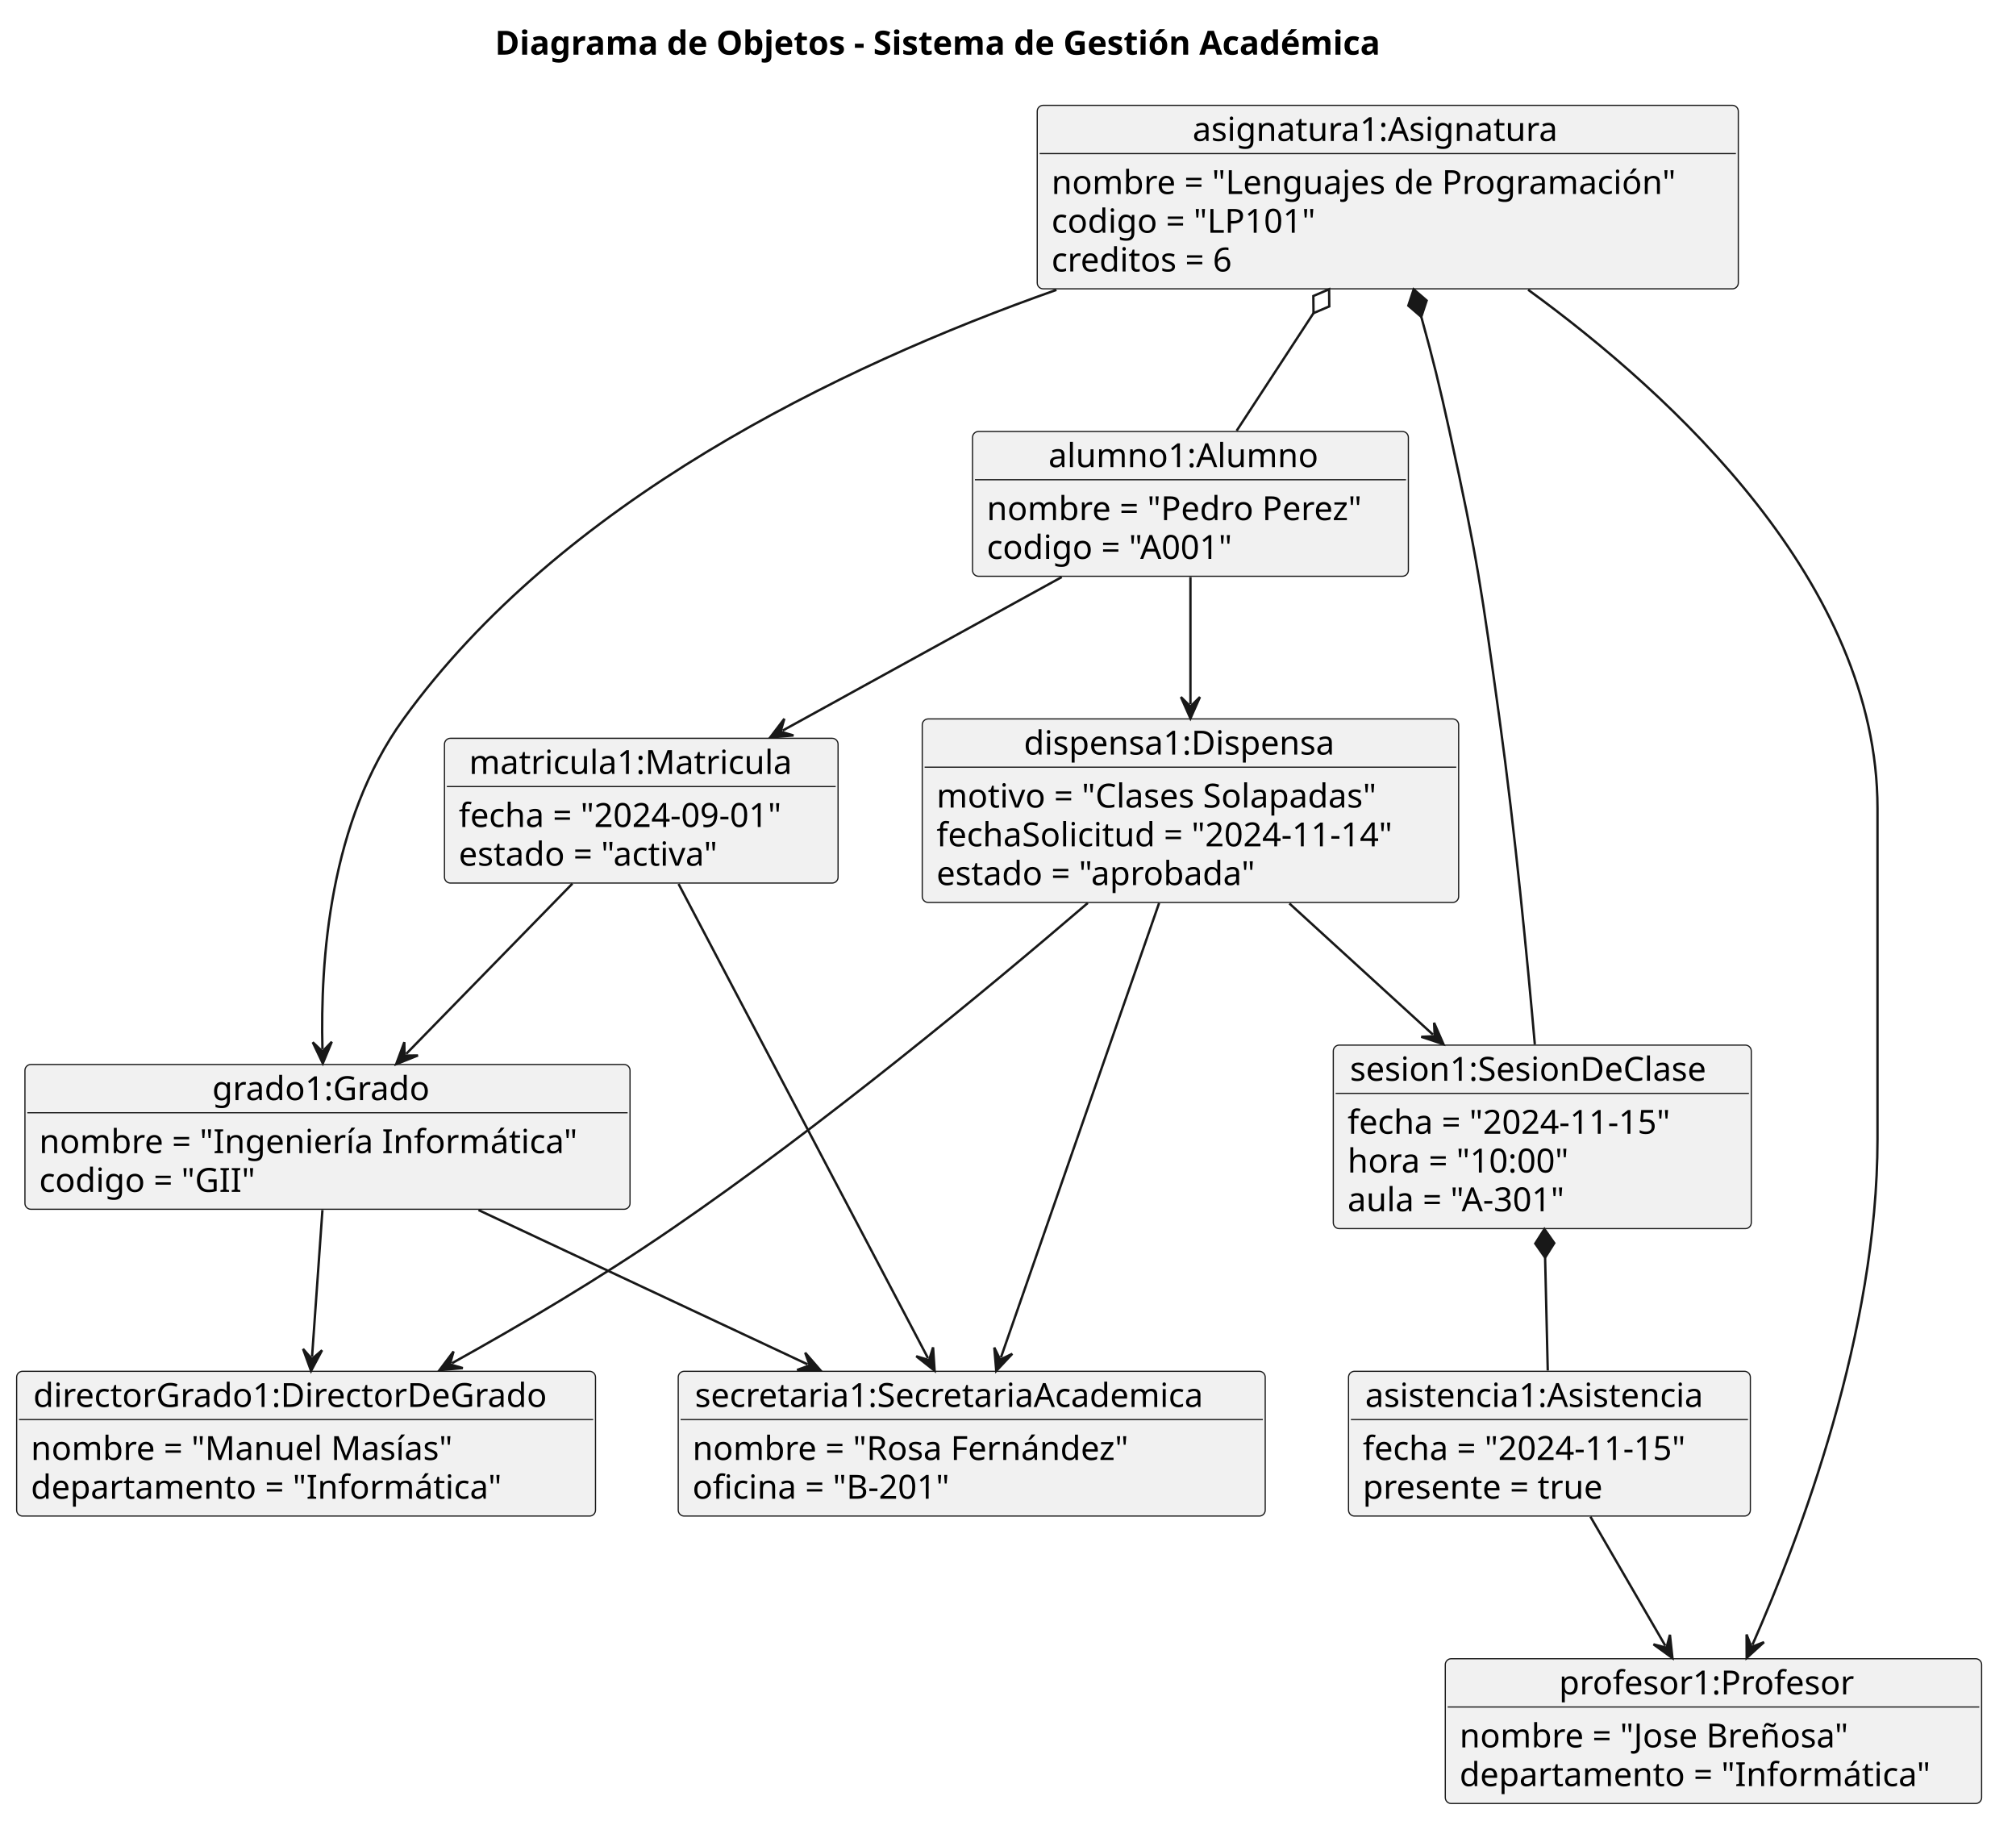
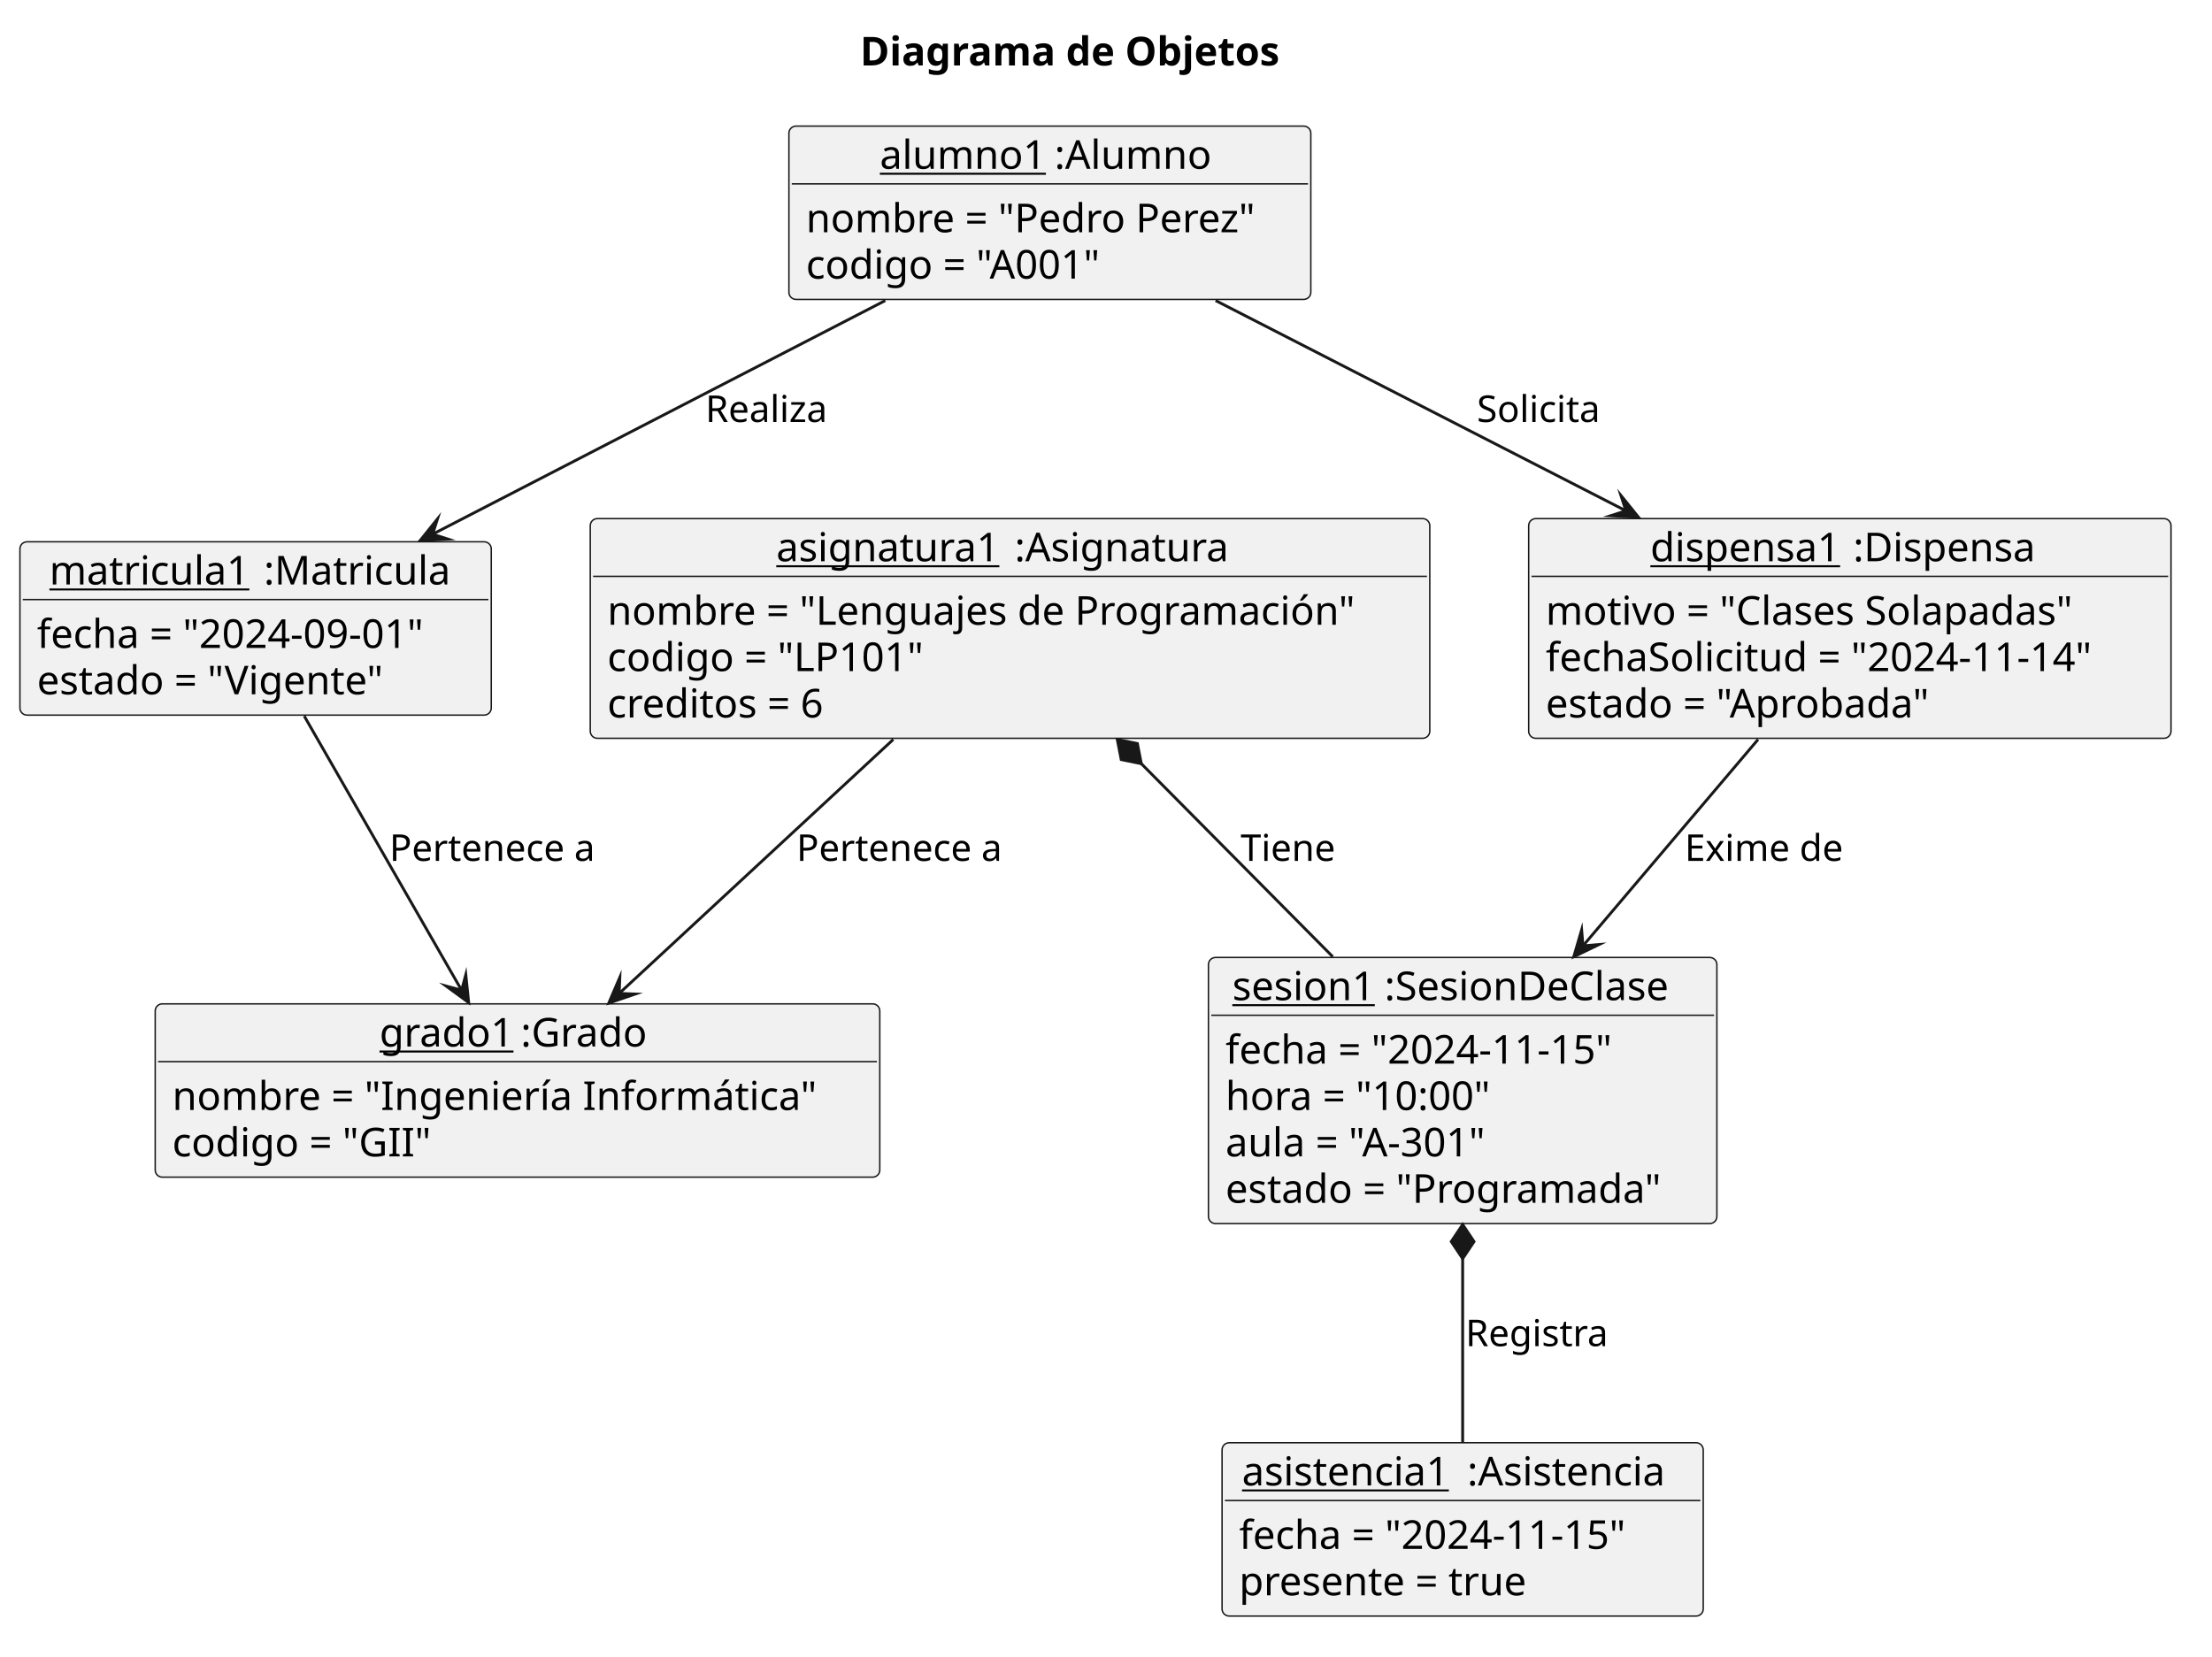
- <svg xmlns="http://www.w3.org/2000/svg" contentStyleType="text/css" data-diagram-type="CLASS" height="773px" preserveAspectRatio="none" style="width:848px;height:773px;background:#FFFFFF;" version="1.1" viewBox="0 0 848 773" width="848px" zoomAndPan="magnify">
+ <svg xmlns="http://www.w3.org/2000/svg" version="1.1" data-diagram-type="CLASS" style="width:777px;height:582px;background:#FFFFFF;" width="777px" height="582px" viewBox="0 0 777 582" zoomAndPan="magnify" preserveAspectRatio="none" contentStyleType="text/css">
  <defs />
  <g>
    <g class="title" data-source-line="1">
-       <text fill="#000000" font-family="sans-serif" font-size="14" font-weight="700" lengthAdjust="spacing" textLength="425.161" x="208.191" y="22.995">Diagrama de Objetos - Sistema de Gestión Académica</text>
+       <text x="302.1" y="22.995" fill="#000000" font-size="14" lengthAdjust="spacing" textLength="166.4" font-weight="700" font-family="sans-serif">Diagrama de Objetos</text>
    </g>
-     <g class="entity" data-qualified-name="alumno1" data-source-line="5" id="ent0002">
-       <rect fill="#F1F1F1" height="60.891" rx="2.5" ry="2.5" style="stroke:#181818;stroke-width:0.5;" width="183.329" x="409.08" y="181.477" />
-       <text fill="#000000" font-family="sans-serif" font-size="14" lengthAdjust="spacing" textLength="119.458" x="441.015" y="196.472">alumno1:Alumno</text>
-       <line style="stroke:#181818;stroke-width:0.5;" x1="410.08" x2="591.409" y1="201.774" y2="201.774" />
-       <text fill="#000000" font-family="sans-serif" font-size="14" lengthAdjust="spacing" textLength="171.329" x="415.08" y="218.769">nombre = "Pedro Perez"</text>
-       <text fill="#000000" font-family="sans-serif" font-size="14" lengthAdjust="spacing" textLength="116.3" x="415.08" y="235.066">codigo = "A001"</text>
+     <g class="entity" data-qualified-name="alumno1" id="ent0001" data-source-line="6">
+       <rect x="277.12" y="44.297" width="183.329" height="60.891" fill="#F1F1F1" style="stroke:#181818;stroke-width:0.5;" rx="2.5" ry="2.5" />
+       <text x="309.055" y="59.292" fill="#000000" font-size="14" lengthAdjust="spacing" textLength="61.325" text-decoration="underline" font-family="sans-serif">alumno1</text>
+       <text x="370.381" y="59.292" fill="#000000" font-size="14" lengthAdjust="spacing" textLength="58.133" font-family="sans-serif">:Alumno</text>
+       <line x1="278.12" y1="64.594" x2="459.449" y2="64.594" style="stroke:#181818;stroke-width:0.5;" />
+       <text x="283.12" y="81.589" fill="#000000" font-size="14" lengthAdjust="spacing" textLength="171.329" font-family="sans-serif">nombre = "Pedro Perez"</text>
+       <text x="283.12" y="97.886" fill="#000000" font-size="14" lengthAdjust="spacing" textLength="116.3" font-family="sans-serif">codigo = "A001"</text>
    </g>
-     <g class="entity" data-qualified-name="matricula1" data-source-line="10" id="ent0003">
-       <rect fill="#F1F1F1" height="60.891" rx="2.5" ry="2.5" style="stroke:#181818;stroke-width:0.5;" width="165.562" x="186.96" y="310.517" />
-       <text fill="#000000" font-family="sans-serif" font-size="14" lengthAdjust="spacing" textLength="144.847" x="197.318" y="325.512">matricula1:Matricula</text>
-       <line style="stroke:#181818;stroke-width:0.5;" x1="187.96" x2="351.522" y1="330.814" y2="330.814" />
-       <text fill="#000000" font-family="sans-serif" font-size="14" lengthAdjust="spacing" textLength="153.562" x="192.96" y="347.809">fecha = "2024-09-01"</text>
-       <text fill="#000000" font-family="sans-serif" font-size="14" lengthAdjust="spacing" textLength="123.457" x="192.96" y="364.106">estado = "activa"</text>
+     <g class="entity" data-qualified-name="matricula1" id="ent0002" data-source-line="11">
+       <rect x="7" y="190.337" width="165.562" height="60.891" fill="#F1F1F1" style="stroke:#181818;stroke-width:0.5;" rx="2.5" ry="2.5" />
+       <text x="17.358" y="205.332" fill="#000000" font-size="14" lengthAdjust="spacing" textLength="75.298" text-decoration="underline" font-family="sans-serif">matricula1</text>
+       <text x="92.656" y="205.332" fill="#000000" font-size="14" lengthAdjust="spacing" textLength="69.549" font-family="sans-serif">:Matricula</text>
+       <line x1="8" y1="210.634" x2="171.562" y2="210.634" style="stroke:#181818;stroke-width:0.5;" />
+       <text x="13" y="227.629" fill="#000000" font-size="14" lengthAdjust="spacing" textLength="153.562" font-family="sans-serif">fecha = "2024-09-01"</text>
+       <text x="13" y="243.926" fill="#000000" font-size="14" lengthAdjust="spacing" textLength="134.88" font-family="sans-serif">estado = "Vigente"</text>
    </g>
-     <g class="entity" data-qualified-name="grado1" data-source-line="15" id="ent0004">
-       <rect fill="#F1F1F1" height="60.891" rx="2.5" ry="2.5" style="stroke:#181818;stroke-width:0.5;" width="254.519" x="10.49" y="447.707" />
-       <text fill="#000000" font-family="sans-serif" font-size="14" lengthAdjust="spacing" textLength="96.934" x="89.282" y="462.702">grado1:Grado</text>
-       <line style="stroke:#181818;stroke-width:0.5;" x1="11.49" x2="264.009" y1="468.004" y2="468.004" />
-       <text fill="#000000" font-family="sans-serif" font-size="14" lengthAdjust="spacing" textLength="242.519" x="16.49" y="484.999">nombre = "Ingeniería Informática"</text>
-       <text fill="#000000" font-family="sans-serif" font-size="14" lengthAdjust="spacing" textLength="99.107" x="16.49" y="501.296">codigo = "GII"</text>
+     <g class="entity" data-qualified-name="grado1" id="ent0003" data-source-line="16">
+       <rect x="54.52" y="352.667" width="254.519" height="60.891" fill="#F1F1F1" style="stroke:#181818;stroke-width:0.5;" rx="2.5" ry="2.5" />
+       <text x="133.312" y="367.662" fill="#000000" font-size="14" lengthAdjust="spacing" textLength="49.581" text-decoration="underline" font-family="sans-serif">grado1</text>
+       <text x="182.893" y="367.662" fill="#000000" font-size="14" lengthAdjust="spacing" textLength="47.352" font-family="sans-serif">:Grado</text>
+       <line x1="55.52" y1="372.964" x2="308.039" y2="372.964" style="stroke:#181818;stroke-width:0.5;" />
+       <text x="60.52" y="389.959" fill="#000000" font-size="14" lengthAdjust="spacing" textLength="242.519" font-family="sans-serif">nombre = "Ingeniería Informática"</text>
+       <text x="60.52" y="406.256" fill="#000000" font-size="14" lengthAdjust="spacing" textLength="99.107" font-family="sans-serif">codigo = "GII"</text>
    </g>
-     <g class="entity" data-qualified-name="asignatura1" data-source-line="20" id="ent0005">
-       <rect fill="#F1F1F1" height="77.188" rx="2.5" ry="2.5" style="stroke:#181818;stroke-width:0.5;" width="294.892" x="436.3" y="44.297" />
-       <text fill="#000000" font-family="sans-serif" font-size="14" lengthAdjust="spacing" textLength="164.22" x="501.636" y="59.292">asignatura1:Asignatura</text>
-       <line style="stroke:#181818;stroke-width:0.5;" x1="437.3" x2="730.192" y1="64.594" y2="64.594" />
-       <text fill="#000000" font-family="sans-serif" font-size="14" lengthAdjust="spacing" textLength="282.892" x="442.3" y="81.589">nombre = "Lenguajes de Programación"</text>
-       <text fill="#000000" font-family="sans-serif" font-size="14" lengthAdjust="spacing" textLength="122.965" x="442.3" y="97.886">codigo = "LP101"</text>
-       <text fill="#000000" font-family="sans-serif" font-size="14" lengthAdjust="spacing" textLength="85.73" x="442.3" y="114.183">creditos = 6</text>
+     <g class="entity" data-qualified-name="asignatura1" id="ent0004" data-source-line="21">
+       <rect x="207.34" y="182.187" width="294.892" height="77.188" fill="#F1F1F1" style="stroke:#181818;stroke-width:0.5;" rx="2.5" ry="2.5" />
+       <text x="272.676" y="197.182" fill="#000000" font-size="14" lengthAdjust="spacing" textLength="83.706" text-decoration="underline" font-family="sans-serif">asignatura1</text>
+       <text x="356.382" y="197.182" fill="#000000" font-size="14" lengthAdjust="spacing" textLength="80.514" font-family="sans-serif">:Asignatura</text>
+       <line x1="208.34" y1="202.484" x2="501.232" y2="202.484" style="stroke:#181818;stroke-width:0.5;" />
+       <text x="213.34" y="219.479" fill="#000000" font-size="14" lengthAdjust="spacing" textLength="282.892" font-family="sans-serif">nombre = "Lenguajes de Programación"</text>
+       <text x="213.34" y="235.776" fill="#000000" font-size="14" lengthAdjust="spacing" textLength="122.965" font-family="sans-serif">codigo = "LP101"</text>
+       <text x="213.34" y="252.073" fill="#000000" font-size="14" lengthAdjust="spacing" textLength="85.73" font-family="sans-serif">creditos = 6</text>
    </g>
-     <g class="entity" data-qualified-name="profesor1" data-source-line="26" id="ent0006">
-       <rect fill="#F1F1F1" height="60.891" rx="2.5" ry="2.5" style="stroke:#181818;stroke-width:0.5;" width="225.602" x="607.94" y="697.637" />
-       <text fill="#000000" font-family="sans-serif" font-size="14" lengthAdjust="spacing" textLength="129.91" x="655.786" y="712.632">profesor1:Profesor</text>
-       <line style="stroke:#181818;stroke-width:0.5;" x1="608.94" x2="832.543" y1="717.934" y2="717.934" />
-       <text fill="#000000" font-family="sans-serif" font-size="14" lengthAdjust="spacing" textLength="178.179" x="613.94" y="734.929">nombre = "Jose Breñosa"</text>
-       <text fill="#000000" font-family="sans-serif" font-size="14" lengthAdjust="spacing" textLength="213.602" x="613.94" y="751.226">departamento = "Informática"</text>
+     <g class="entity" data-qualified-name="sesion1" id="ent0005" data-source-line="27">
+       <rect x="424.48" y="336.377" width="178.606" height="93.484" fill="#F1F1F1" style="stroke:#181818;stroke-width:0.5;" rx="2.5" ry="2.5" />
+       <text x="432.873" y="351.372" fill="#000000" font-size="14" lengthAdjust="spacing" textLength="53.437" text-decoration="underline" font-family="sans-serif">sesion1</text>
+       <text x="486.309" y="351.372" fill="#000000" font-size="14" lengthAdjust="spacing" textLength="108.384" font-family="sans-serif">:SesionDeClase</text>
+       <line x1="425.48" y1="356.674" x2="602.086" y2="356.674" style="stroke:#181818;stroke-width:0.5;" />
+       <text x="430.48" y="373.669" fill="#000000" font-size="14" lengthAdjust="spacing" textLength="153.562" font-family="sans-serif">fecha = "2024-11-15"</text>
+       <text x="430.48" y="389.966" fill="#000000" font-size="14" lengthAdjust="spacing" textLength="105.629" font-family="sans-serif">hora = "10:00"</text>
+       <text x="430.48" y="406.263" fill="#000000" font-size="14" lengthAdjust="spacing" textLength="104.781" font-family="sans-serif">aula = "A-301"</text>
+       <text x="430.48" y="422.56" fill="#000000" font-size="14" lengthAdjust="spacing" textLength="166.606" font-family="sans-serif">estado = "Programada"</text>
    </g>
-     <g class="entity" data-qualified-name="directorGrado1" data-source-line="31" id="ent0007">
-       <rect fill="#F1F1F1" height="60.891" rx="2.5" ry="2.5" style="stroke:#181818;stroke-width:0.5;" width="243.489" x="7" y="576.747" />
-       <text fill="#000000" font-family="sans-serif" font-size="14" lengthAdjust="spacing" textLength="229.489" x="14" y="591.742">directorGrado1:DirectorDeGrado</text>
-       <line style="stroke:#181818;stroke-width:0.5;" x1="8" x2="249.489" y1="597.044" y2="597.044" />
-       <text fill="#000000" font-family="sans-serif" font-size="14" lengthAdjust="spacing" textLength="190.914" x="13" y="614.039">nombre = "Manuel Masías"</text>
-       <text fill="#000000" font-family="sans-serif" font-size="14" lengthAdjust="spacing" textLength="213.602" x="13" y="630.336">departamento = "Informática"</text>
+     <g class="entity" data-qualified-name="asistencia1" id="ent0006" data-source-line="34">
+       <rect x="429.27" y="506.857" width="169.019" height="60.891" fill="#F1F1F1" style="stroke:#181818;stroke-width:0.5;" rx="2.5" ry="2.5" />
+       <text x="436.27" y="521.852" fill="#000000" font-size="14" lengthAdjust="spacing" textLength="79.106" text-decoration="underline" font-family="sans-serif">asistencia1</text>
+       <text x="515.375" y="521.852" fill="#000000" font-size="14" lengthAdjust="spacing" textLength="75.913" font-family="sans-serif">:Asistencia</text>
+       <line x1="430.27" y1="527.154" x2="597.289" y2="527.154" style="stroke:#181818;stroke-width:0.5;" />
+       <text x="435.27" y="544.149" fill="#000000" font-size="14" lengthAdjust="spacing" textLength="153.562" font-family="sans-serif">fecha = "2024-11-15"</text>
+       <text x="435.27" y="560.446" fill="#000000" font-size="14" lengthAdjust="spacing" textLength="111.501" font-family="sans-serif">presente = true</text>
    </g>
-     <g class="entity" data-qualified-name="secretaria1" data-source-line="36" id="ent0008">
-       <rect fill="#F1F1F1" height="60.891" rx="2.5" ry="2.5" style="stroke:#181818;stroke-width:0.5;" width="246.907" x="285.29" y="576.747" />
-       <text fill="#000000" font-family="sans-serif" font-size="14" lengthAdjust="spacing" textLength="232.907" x="292.29" y="591.742">secretaria1:SecretariaAcademica</text>
-       <line style="stroke:#181818;stroke-width:0.5;" x1="286.29" x2="531.197" y1="597.044" y2="597.044" />
-       <text fill="#000000" font-family="sans-serif" font-size="14" lengthAdjust="spacing" textLength="200.054" x="291.29" y="614.039">nombre = "Rosa Fernández"</text>
-       <text fill="#000000" font-family="sans-serif" font-size="14" lengthAdjust="spacing" textLength="121.311" x="291.29" y="630.336">oficina = "B-201"</text>
+     <g class="entity" data-qualified-name="dispensa1" id="ent0007" data-source-line="39">
+       <rect x="536.97" y="182.187" width="225.63" height="77.188" fill="#F1F1F1" style="stroke:#181818;stroke-width:0.5;" rx="2.5" ry="2.5" />
+       <text x="579.71" y="197.182" fill="#000000" font-size="14" lengthAdjust="spacing" textLength="71.224" text-decoration="underline" font-family="sans-serif">dispensa1</text>
+       <text x="650.933" y="197.182" fill="#000000" font-size="14" lengthAdjust="spacing" textLength="68.927" font-family="sans-serif">:Dispensa</text>
+       <line x1="537.97" y1="202.484" x2="761.6" y2="202.484" style="stroke:#181818;stroke-width:0.5;" />
+       <text x="542.97" y="219.479" fill="#000000" font-size="14" lengthAdjust="spacing" textLength="203.984" font-family="sans-serif">motivo = "Clases Solapadas"</text>
+       <text x="542.97" y="235.776" fill="#000000" font-size="14" lengthAdjust="spacing" textLength="213.63" font-family="sans-serif">fechaSolicitud = "2024-11-14"</text>
+       <text x="542.97" y="252.073" fill="#000000" font-size="14" lengthAdjust="spacing" textLength="148.654" font-family="sans-serif">estado = "Aprobada"</text>
    </g>
-     <g class="entity" data-qualified-name="sesion1" data-source-line="41" id="ent0009">
-       <rect fill="#F1F1F1" height="77.188" rx="2.5" ry="2.5" style="stroke:#181818;stroke-width:0.5;" width="175.82" x="560.83" y="439.557" />
-       <text fill="#000000" font-family="sans-serif" font-size="14" lengthAdjust="spacing" textLength="161.82" x="567.83" y="454.552">sesion1:SesionDeClase</text>
-       <line style="stroke:#181818;stroke-width:0.5;" x1="561.83" x2="735.65" y1="459.854" y2="459.854" />
-       <text fill="#000000" font-family="sans-serif" font-size="14" lengthAdjust="spacing" textLength="153.562" x="566.83" y="476.849">fecha = "2024-11-15"</text>
-       <text fill="#000000" font-family="sans-serif" font-size="14" lengthAdjust="spacing" textLength="105.629" x="566.83" y="493.146">hora = "10:00"</text>
-       <text fill="#000000" font-family="sans-serif" font-size="14" lengthAdjust="spacing" textLength="104.781" x="566.83" y="509.443">aula = "A-301"</text>
+     <g class="link" data-entity-1="ent0001" data-entity-2="ent0002" id="lnk8" data-source-line="47" data-link-type="dependency">
+       <path d="M310.97,105.587 C263.09,130.307 199.823,162.963 151.963,187.673" style="stroke:#181818;stroke-width:1;" fill="none" id="alumno1-to-matricula1" codeLine="47" />
+       <polygon points="147.52,189.967,157.352,189.392,151.963,187.673,153.682,182.284,147.52,189.967" fill="#181818" style="stroke:#181818;stroke-width:1;stroke-linejoin:miter;stroke-miterlimit:10;" />
+       <text x="247.78" y="148.254" fill="#000000" font-size="13" lengthAdjust="spacing" textLength="47.011" font-family="sans-serif">Realiza</text>
    </g>
-     <g class="entity" data-qualified-name="asistencia1" data-source-line="47" id="ent0010">
-       <rect fill="#F1F1F1" height="60.891" rx="2.5" ry="2.5" style="stroke:#181818;stroke-width:0.5;" width="169.019" x="567.24" y="576.747" />
-       <text fill="#000000" font-family="sans-serif" font-size="14" lengthAdjust="spacing" textLength="155.019" x="574.24" y="591.742">asistencia1:Asistencia</text>
-       <line style="stroke:#181818;stroke-width:0.5;" x1="568.24" x2="735.259" y1="597.044" y2="597.044" />
-       <text fill="#000000" font-family="sans-serif" font-size="14" lengthAdjust="spacing" textLength="153.562" x="573.24" y="614.039">fecha = "2024-11-15"</text>
-       <text fill="#000000" font-family="sans-serif" font-size="14" lengthAdjust="spacing" textLength="111.501" x="573.24" y="630.336">presente = true</text>
+     <g class="link" data-entity-1="ent0001" data-entity-2="ent0007" id="lnk9" data-source-line="48" data-link-type="dependency">
+       <path d="M427,105.587 C470.09,127.667 524.661,155.636 571.121,179.456" style="stroke:#181818;stroke-width:1;" fill="none" id="alumno1-to-dispensa1" codeLine="48" />
+       <polygon points="575.57,181.737,569.386,174.071,571.121,179.456,565.736,181.19,575.57,181.737" fill="#181818" style="stroke:#181818;stroke-width:1;stroke-linejoin:miter;stroke-miterlimit:10;" />
+       <text x="518.78" y="148.254" fill="#000000" font-size="13" lengthAdjust="spacing" textLength="47.252" font-family="sans-serif">Solicita</text>
    </g>
-     <g class="entity" data-qualified-name="dispensa1" data-source-line="52" id="ent0011">
-       <rect fill="#F1F1F1" height="77.188" rx="2.5" ry="2.5" style="stroke:#181818;stroke-width:0.5;" width="225.63" x="387.93" y="302.367" />
-       <text fill="#000000" font-family="sans-serif" font-size="14" lengthAdjust="spacing" textLength="140.15" x="430.67" y="317.362">dispensa1:Dispensa</text>
-       <line style="stroke:#181818;stroke-width:0.5;" x1="388.93" x2="612.56" y1="322.664" y2="322.664" />
-       <text fill="#000000" font-family="sans-serif" font-size="14" lengthAdjust="spacing" textLength="203.984" x="393.93" y="339.659">motivo = "Clases Solapadas"</text>
-       <text fill="#000000" font-family="sans-serif" font-size="14" lengthAdjust="spacing" textLength="213.63" x="393.93" y="355.956">fechaSolicitud = "2024-11-14"</text>
-       <text fill="#000000" font-family="sans-serif" font-size="14" lengthAdjust="spacing" textLength="147.656" x="393.93" y="372.253">estado = "aprobada"</text>
+     <g class="link" data-entity-1="ent0002" data-entity-2="ent0003" id="lnk10" data-source-line="50" data-link-type="dependency">
+       <path d="M106.87,251.557 C123.34,280.267 145.641,319.141 162.141,347.881" style="stroke:#181818;stroke-width:1;" fill="none" id="matricula1-to-grado1" codeLine="50" />
+       <polygon points="164.63,352.217,163.618,342.42,162.141,347.881,156.68,346.403,164.63,352.217" fill="#181818" style="stroke:#181818;stroke-width:1;stroke-linejoin:miter;stroke-miterlimit:10;" />
+       <text x="136.78" y="302.444" fill="#000000" font-size="13" lengthAdjust="spacing" textLength="77.759" font-family="sans-serif">Pertenece a</text>
    </g>
-     <g class="link" data-entity-1="ent0002" data-entity-2="ent0003" data-link-type="dependency" data-source-line="60" id="lnk12">
-       <path codeLine="60" d="M446.59,242.707 C409.65,263.027 366.178,286.936 329.218,307.256" fill="none" id="alumno1-to-matricula1" style="stroke:#181818;stroke-width:1;" />
-       <polygon fill="#181818" points="323.96,310.147,333.774,309.316,328.341,307.738,329.92,302.306,323.96,310.147" style="stroke:#181818;stroke-width:1;" />
+     <g class="link" data-entity-1="ent0004" data-entity-2="ent0003" id="lnk11" data-source-line="52" data-link-type="dependency">
+       <path d="M313.78,259.777 C283.21,288.117 245.698,322.879 217.508,348.999" style="stroke:#181818;stroke-width:1;" fill="none" id="asignatura1-to-grado1" codeLine="52" />
+       <polygon points="213.84,352.397,223.16,349.214,217.508,348.999,217.723,343.346,213.84,352.397" fill="#181818" style="stroke:#181818;stroke-width:1;stroke-linejoin:miter;stroke-miterlimit:10;" />
+       <text x="279.78" y="302.444" fill="#000000" font-size="13" lengthAdjust="spacing" textLength="77.759" font-family="sans-serif">Pertenece a</text>
    </g>
-     <g class="link" data-entity-1="ent0003" data-entity-2="ent0004" data-link-type="dependency" data-source-line="61" id="lnk13">
-       <path codeLine="61" d="M240.78,371.627 C218.77,394.167 192.831,420.733 170.841,443.263" fill="none" id="matricula1-to-grado1" style="stroke:#181818;stroke-width:1;" />
-       <polygon fill="#181818" points="166.65,447.557,175.799,443.91,170.142,443.979,170.074,438.322,166.65,447.557" style="stroke:#181818;stroke-width:1;" />
+     <g class="link" data-entity-1="ent0004" data-entity-2="ent0005" id="lnk12" data-source-line="53" data-link-type="composition">
+       <path d="M400.91,268.298 C423.59,291.168 444.18,311.927 468.15,336.107" style="stroke:#181818;stroke-width:1;" fill="none" id="asignatura1-backto-sesion1" codeLine="53" />
+       <polygon points="392.46,259.777,393.845,266.854,400.91,268.298,399.525,261.221,392.46,259.777" fill="#181818" style="stroke:#181818;stroke-width:1;stroke-linejoin:miter;stroke-miterlimit:10;" />
+       <text x="435.78" y="302.444" fill="#000000" font-size="13" lengthAdjust="spacing" textLength="35.788" font-family="sans-serif">Tiene</text>
    </g>
-     <g class="link" data-entity-1="ent0003" data-entity-2="ent0008" data-link-type="dependency" data-source-line="62" id="lnk14">
-       <path codeLine="62" d="M285.42,371.757 C312.19,422.647 363.606,520.387 390.337,571.197" fill="none" id="matricula1-to-secretaria1" style="stroke:#181818;stroke-width:1;" />
-       <polygon fill="#181818" points="393.13,576.507,392.48,566.679,390.802,572.082,385.4,570.404,393.13,576.507" style="stroke:#181818;stroke-width:1;" />
+     <g class="link" data-entity-1="ent0005" data-entity-2="ent0006" id="lnk13" data-source-line="55" data-link-type="composition">
+       <path d="M513.78,442.187 C513.78,467.037 513.78,484.967 513.78,506.697" style="stroke:#181818;stroke-width:1;" fill="none" id="sesion1-backto-asistencia1" codeLine="55" />
+       <polygon points="513.78,430.187,509.78,436.187,513.78,442.187,517.78,436.187,513.78,430.187" fill="#181818" style="stroke:#181818;stroke-width:1;stroke-linejoin:miter;stroke-miterlimit:10;" />
+       <text x="514.78" y="472.924" fill="#000000" font-size="13" lengthAdjust="spacing" textLength="54.076" font-family="sans-serif">Registra</text>
    </g>
-     <g class="link" data-entity-1="ent0005" data-entity-2="ent0004" data-link-type="dependency" data-source-line="64" id="lnk15">
-       <path codeLine="64" d="M444.37,121.917 C351.93,154.517 235.87,211.027 169.74,302.367 C138.54,345.477 134.713,403.849 135.632,441.259" fill="none" id="asignatura1-to-grado1" style="stroke:#181818;stroke-width:1;" />
-       <polygon fill="#181818" points="135.78,447.257,139.558,438.161,135.657,442.258,131.56,438.358,135.78,447.257" style="stroke:#181818;stroke-width:1;" />
-     </g>
-     <g class="link" data-entity-1="ent0005" data-entity-2="ent0006" data-link-type="dependency" data-source-line="65" id="lnk16">
-       <path codeLine="65" d="M642.78,121.867 C703.65,166.177 789.74,245.537 789.74,339.967 C789.74,339.967 789.74,339.967 789.74,479.157 C789.74,560.467 757.286,645.985 737.126,691.805" fill="none" id="asignatura1-to-profesor1" style="stroke:#181818;stroke-width:1;" />
-       <polygon fill="#181818" points="734.71,697.297,741.996,690.67,736.724,692.72,734.673,687.448,734.71,697.297" style="stroke:#181818;stroke-width:1;" />
-     </g>
-     <g class="link" data-entity-1="ent0005" data-entity-2="ent0002" data-link-type="aggregation" data-source-line="68" id="lnk17">
-       <path codeLine="68" d="M552.505,131.702 C540.075,150.722 531.8,163.397 520.19,181.157" fill="none" id="asignatura1-backto-alumno1" style="stroke:#181818;stroke-width:1;" />
-       <polygon fill="none" points="559.07,121.657,552.439,124.491,552.505,131.702,559.136,128.868,559.07,121.657" style="stroke:#181818;stroke-width:1;" />
-     </g>
-     <g class="link" data-entity-1="ent0005" data-entity-2="ent0009" data-link-type="composition" data-source-line="70" id="lnk18">
-       <path codeLine="70" d="M597.846,133.263 C602.827,151.283 605.38,161.617 609.74,181.477 C621.44,234.747 623.28,248.347 630.74,302.367 C637.24,349.357 642.48,403.747 645.6,439.217" fill="none" id="asignatura1-backto-sesion1" style="stroke:#181818;stroke-width:1;" />
-       <polygon fill="#181818" points="594.65,121.697,592.393,128.546,597.846,133.263,600.104,126.415,594.65,121.697" style="stroke:#181818;stroke-width:1;" />
-     </g>
-     <g class="link" data-entity-1="ent0009" data-entity-2="ent0010" data-link-type="composition" data-source-line="71" id="lnk19">
-       <path codeLine="71" d="M649.924,528.923 C650.374,547.933 650.62,558.667 651.04,576.427" fill="none" id="sesion1-backto-asistencia1" style="stroke:#181818;stroke-width:1;" />
-       <polygon fill="#181818" points="649.64,516.927,645.783,523.02,649.924,528.923,653.781,522.831,649.64,516.927" style="stroke:#181818;stroke-width:1;" />
-     </g>
-     <g class="link" data-entity-1="ent0010" data-entity-2="ent0006" data-link-type="dependency" data-source-line="72" id="lnk20">
-       <path codeLine="72" d="M668.98,637.887 C679.52,656.047 689.939,673.997 700.479,692.167" fill="none" id="asistencia1-to-profesor1" style="stroke:#181818;stroke-width:1;" />
-       <polygon fill="#181818" points="703.49,697.357,702.434,687.565,700.981,693.032,695.514,691.579,703.49,697.357" style="stroke:#181818;stroke-width:1;" />
-     </g>
-     <g class="link" data-entity-1="ent0002" data-entity-2="ent0011" data-link-type="dependency" data-source-line="74" id="lnk21">
-       <path codeLine="74" d="M500.74,242.707 C500.74,260.457 500.74,277.157 500.74,296.157" fill="none" id="alumno1-to-dispensa1" style="stroke:#181818;stroke-width:1;" />
-       <polygon fill="#181818" points="500.74,302.157,504.74,293.157,500.74,297.157,496.74,293.157,500.74,302.157" style="stroke:#181818;stroke-width:1;" />
-     </g>
-     <g class="link" data-entity-1="ent0011" data-entity-2="ent0009" data-link-type="dependency" data-source-line="75" id="lnk22">
-       <path codeLine="75" d="M542.36,379.977 C562.63,398.487 582.5,416.64 602.75,435.14" fill="none" id="dispensa1-to-sesion1" style="stroke:#181818;stroke-width:1;" />
-       <polygon fill="#181818" points="607.18,439.187,603.233,430.163,603.489,435.814,597.837,436.07,607.18,439.187" style="stroke:#181818;stroke-width:1;" />
-     </g>
-     <g class="link" data-entity-1="ent0011" data-entity-2="ent0007" data-link-type="dependency" data-source-line="76" id="lnk23">
-       <path codeLine="76" d="M457.56,379.787 C414.62,416.627 346.16,473.267 282.74,516.747 C251.38,538.247 219.844,556.822 190.104,573.352" fill="none" id="dispensa1-to-directorGrado1" style="stroke:#181818;stroke-width:1;" />
-       <polygon fill="#181818" points="184.86,576.267,194.67,575.391,189.23,573.838,190.783,568.398,184.86,576.267" style="stroke:#181818;stroke-width:1;" />
-     </g>
-     <g class="link" data-entity-1="ent0011" data-entity-2="ent0008" data-link-type="dependency" data-source-line="77" id="lnk24">
-       <path codeLine="77" d="M487.56,379.817 C469.08,432.907 437.823,522.68 421.033,570.91" fill="none" id="dispensa1-to-secretaria1" style="stroke:#181818;stroke-width:1;" />
-       <polygon fill="#181818" points="419.06,576.577,425.797,569.392,420.704,571.855,418.241,566.762,419.06,576.577" style="stroke:#181818;stroke-width:1;" />
-     </g>
-     <g class="link" data-entity-1="ent0004" data-entity-2="ent0007" data-link-type="dependency" data-source-line="79" id="lnk25">
-       <path codeLine="79" d="M135.63,508.937 C134.19,529.327 132.703,550.262 131.263,570.612" fill="none" id="grado1-to-directorGrado1" style="stroke:#181818;stroke-width:1;" />
-       <polygon fill="#181818" points="130.84,576.597,135.465,567.902,131.193,571.609,127.485,567.337,130.84,576.597" style="stroke:#181818;stroke-width:1;" />
-     </g>
-     <g class="link" data-entity-1="ent0004" data-entity-2="ent0008" data-link-type="dependency" data-source-line="80" id="lnk26">
-       <path codeLine="80" d="M201.28,508.937 C244.62,529.247 296.358,553.499 339.708,573.829" fill="none" id="grado1-to-secretaria1" style="stroke:#181818;stroke-width:1;" />
-       <polygon fill="#181818" points="345.14,576.377,338.69,568.934,340.613,574.254,335.293,576.177,345.14,576.377" style="stroke:#181818;stroke-width:1;" />
+     <g class="link" data-entity-1="ent0007" data-entity-2="ent0005" id="lnk14" data-source-line="56" data-link-type="dependency">
+       <path d="M617.55,259.777 C598.15,282.647 576.554,308.114 556.044,332.294" style="stroke:#181818;stroke-width:1;" fill="none" id="dispensa1-to-sesion1" codeLine="56" />
+       <polygon points="552.81,336.107,561.682,331.831,556.044,332.294,555.581,326.656,552.81,336.107" fill="#181818" style="stroke:#181818;stroke-width:1;stroke-linejoin:miter;stroke-miterlimit:10;" />
+       <text x="591.78" y="302.444" fill="#000000" font-size="13" lengthAdjust="spacing" textLength="60.563" font-family="sans-serif">Exime de</text>
    </g>
  </g>
</svg>
